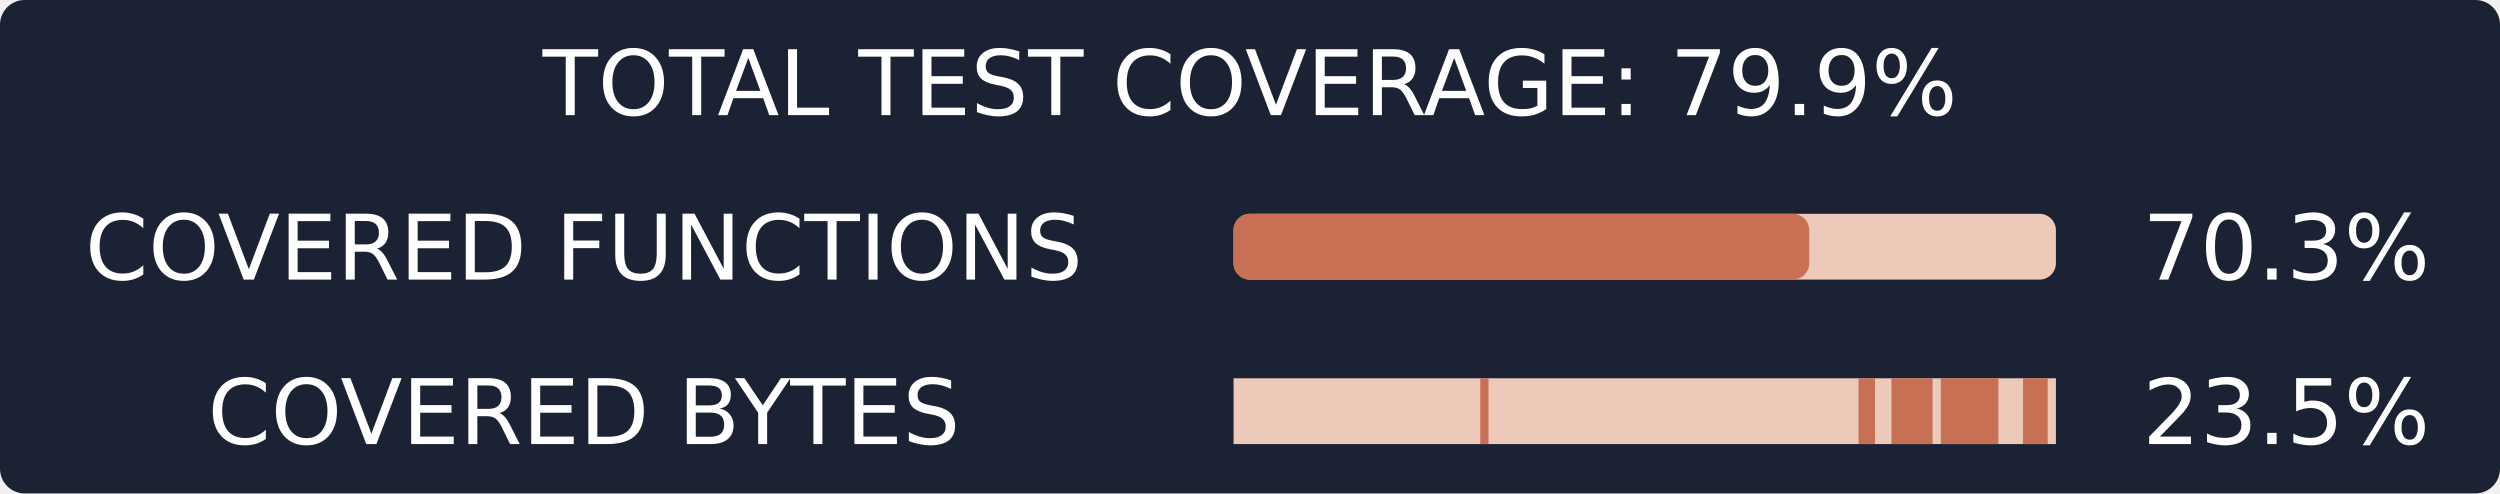
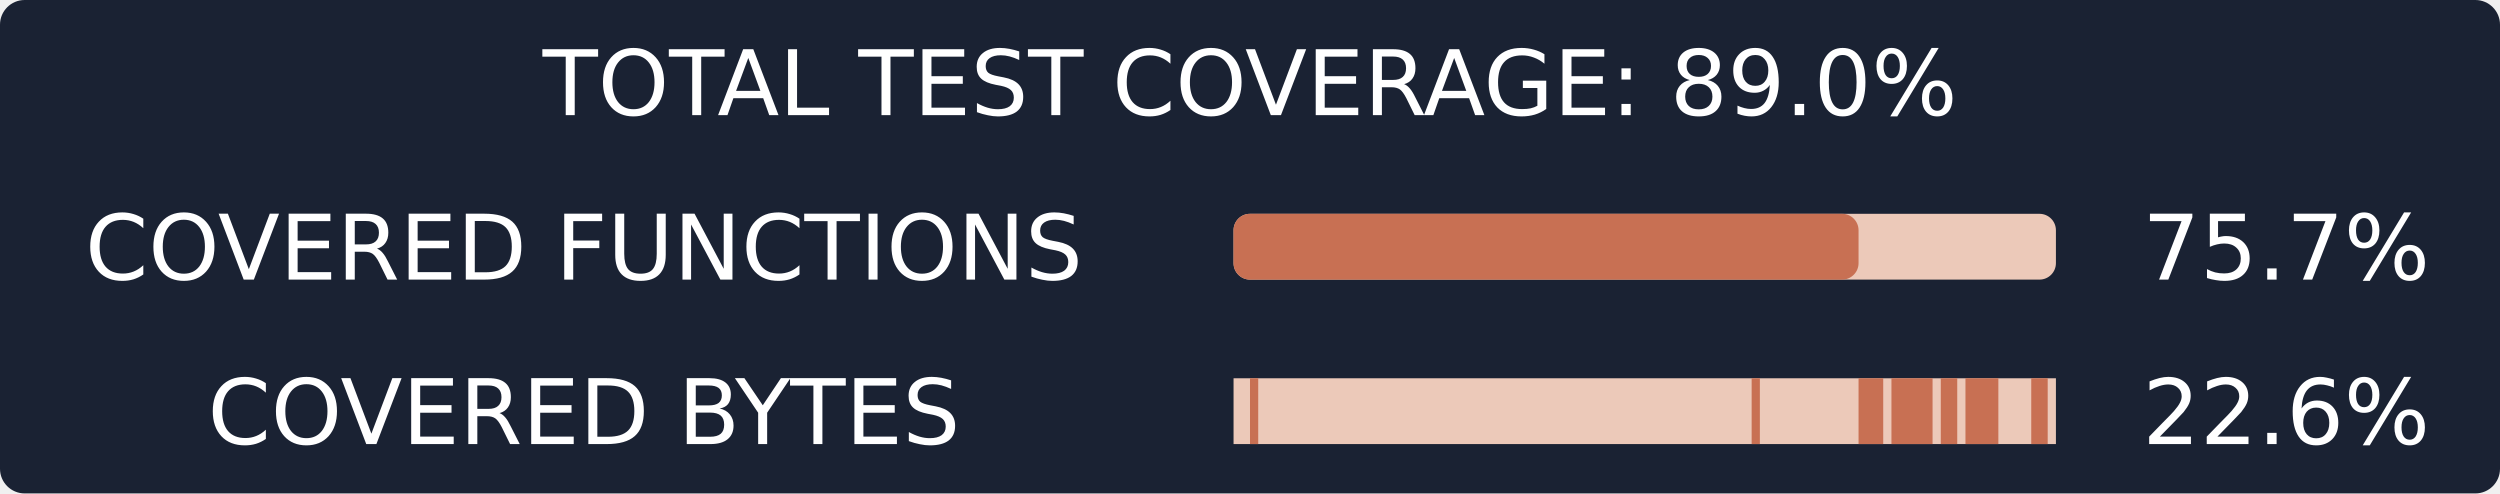
- <svg xmlns="http://www.w3.org/2000/svg" width="304" height="60" role="img" aria-label="decomp: 70.3% of functions, 23.5% of code bytes done; the total test coverage over all of them is 79.9%">
+ <svg xmlns="http://www.w3.org/2000/svg" width="304" height="60" role="img" aria-label="decomp: 75.7% of functions, 22.6% of code bytes done; the total test coverage over all of them is 89.0%">
  <clipPath id="r">
    <rect width="304" height="60" rx="3" />
  </clipPath>
  <g clip-path="url(#r)">
    <rect width="304" height="60" fill="#1a2233" />
    <rect x="150" y="26" width="100" height="8" rx="2" fill="#ecc9b9" />
-     <rect x="150" y="26" width="70" height="8" rx="2" fill="#c87053" />
+     <rect x="150" y="26" width="76" height="8" rx="2" fill="#c87053" />
    <rect x="150" y="46" width="100" height="8" fill="#ecc9b9" />
-     <rect x="180" y="46" width="1" height="8" fill="#c87053" />
-     <rect x="226" y="46" width="2" height="8" fill="#c87053" />
+     <rect x="152" y="46" width="1" height="8" fill="#c87053" />
+     <rect x="213" y="46" width="1" height="8" fill="#c87053" />
+     <rect x="226" y="46" width="3" height="8" fill="#c87053" />
    <rect x="230" y="46" width="5" height="8" fill="#c87053" />
-     <rect x="236" y="46" width="7" height="8" fill="#c87053" />
-     <rect x="246" y="46" width="3" height="8" fill="#c87053" />
+     <rect x="236" y="46" width="2" height="8" fill="#c87053" />
+     <rect x="239" y="46" width="4" height="8" fill="#c87053" />
+     <rect x="247" y="46" width="2" height="8" fill="#c87053" />
  </g>
  <g fill="#fff" font-family="Verdana,DejaVu Sans,sans-serif" font-size="11" text-anchor="middle">
    <text x="71" y="34">COVERED FUNCTIONS</text>
    <text x="71" y="54">COVERED BYTES</text>
-     <text x="278" y="34">70.3%</text>
-     <text x="278" y="54">23.5%</text>
-     <text x="152" y="14">TOTAL TEST COVERAGE: 79.9%</text>
+     <text x="278" y="34">75.7%</text>
+     <text x="278" y="54">22.6%</text>
+     <text x="152" y="14">TOTAL TEST COVERAGE: 89.0%</text>
  </g>
</svg>
